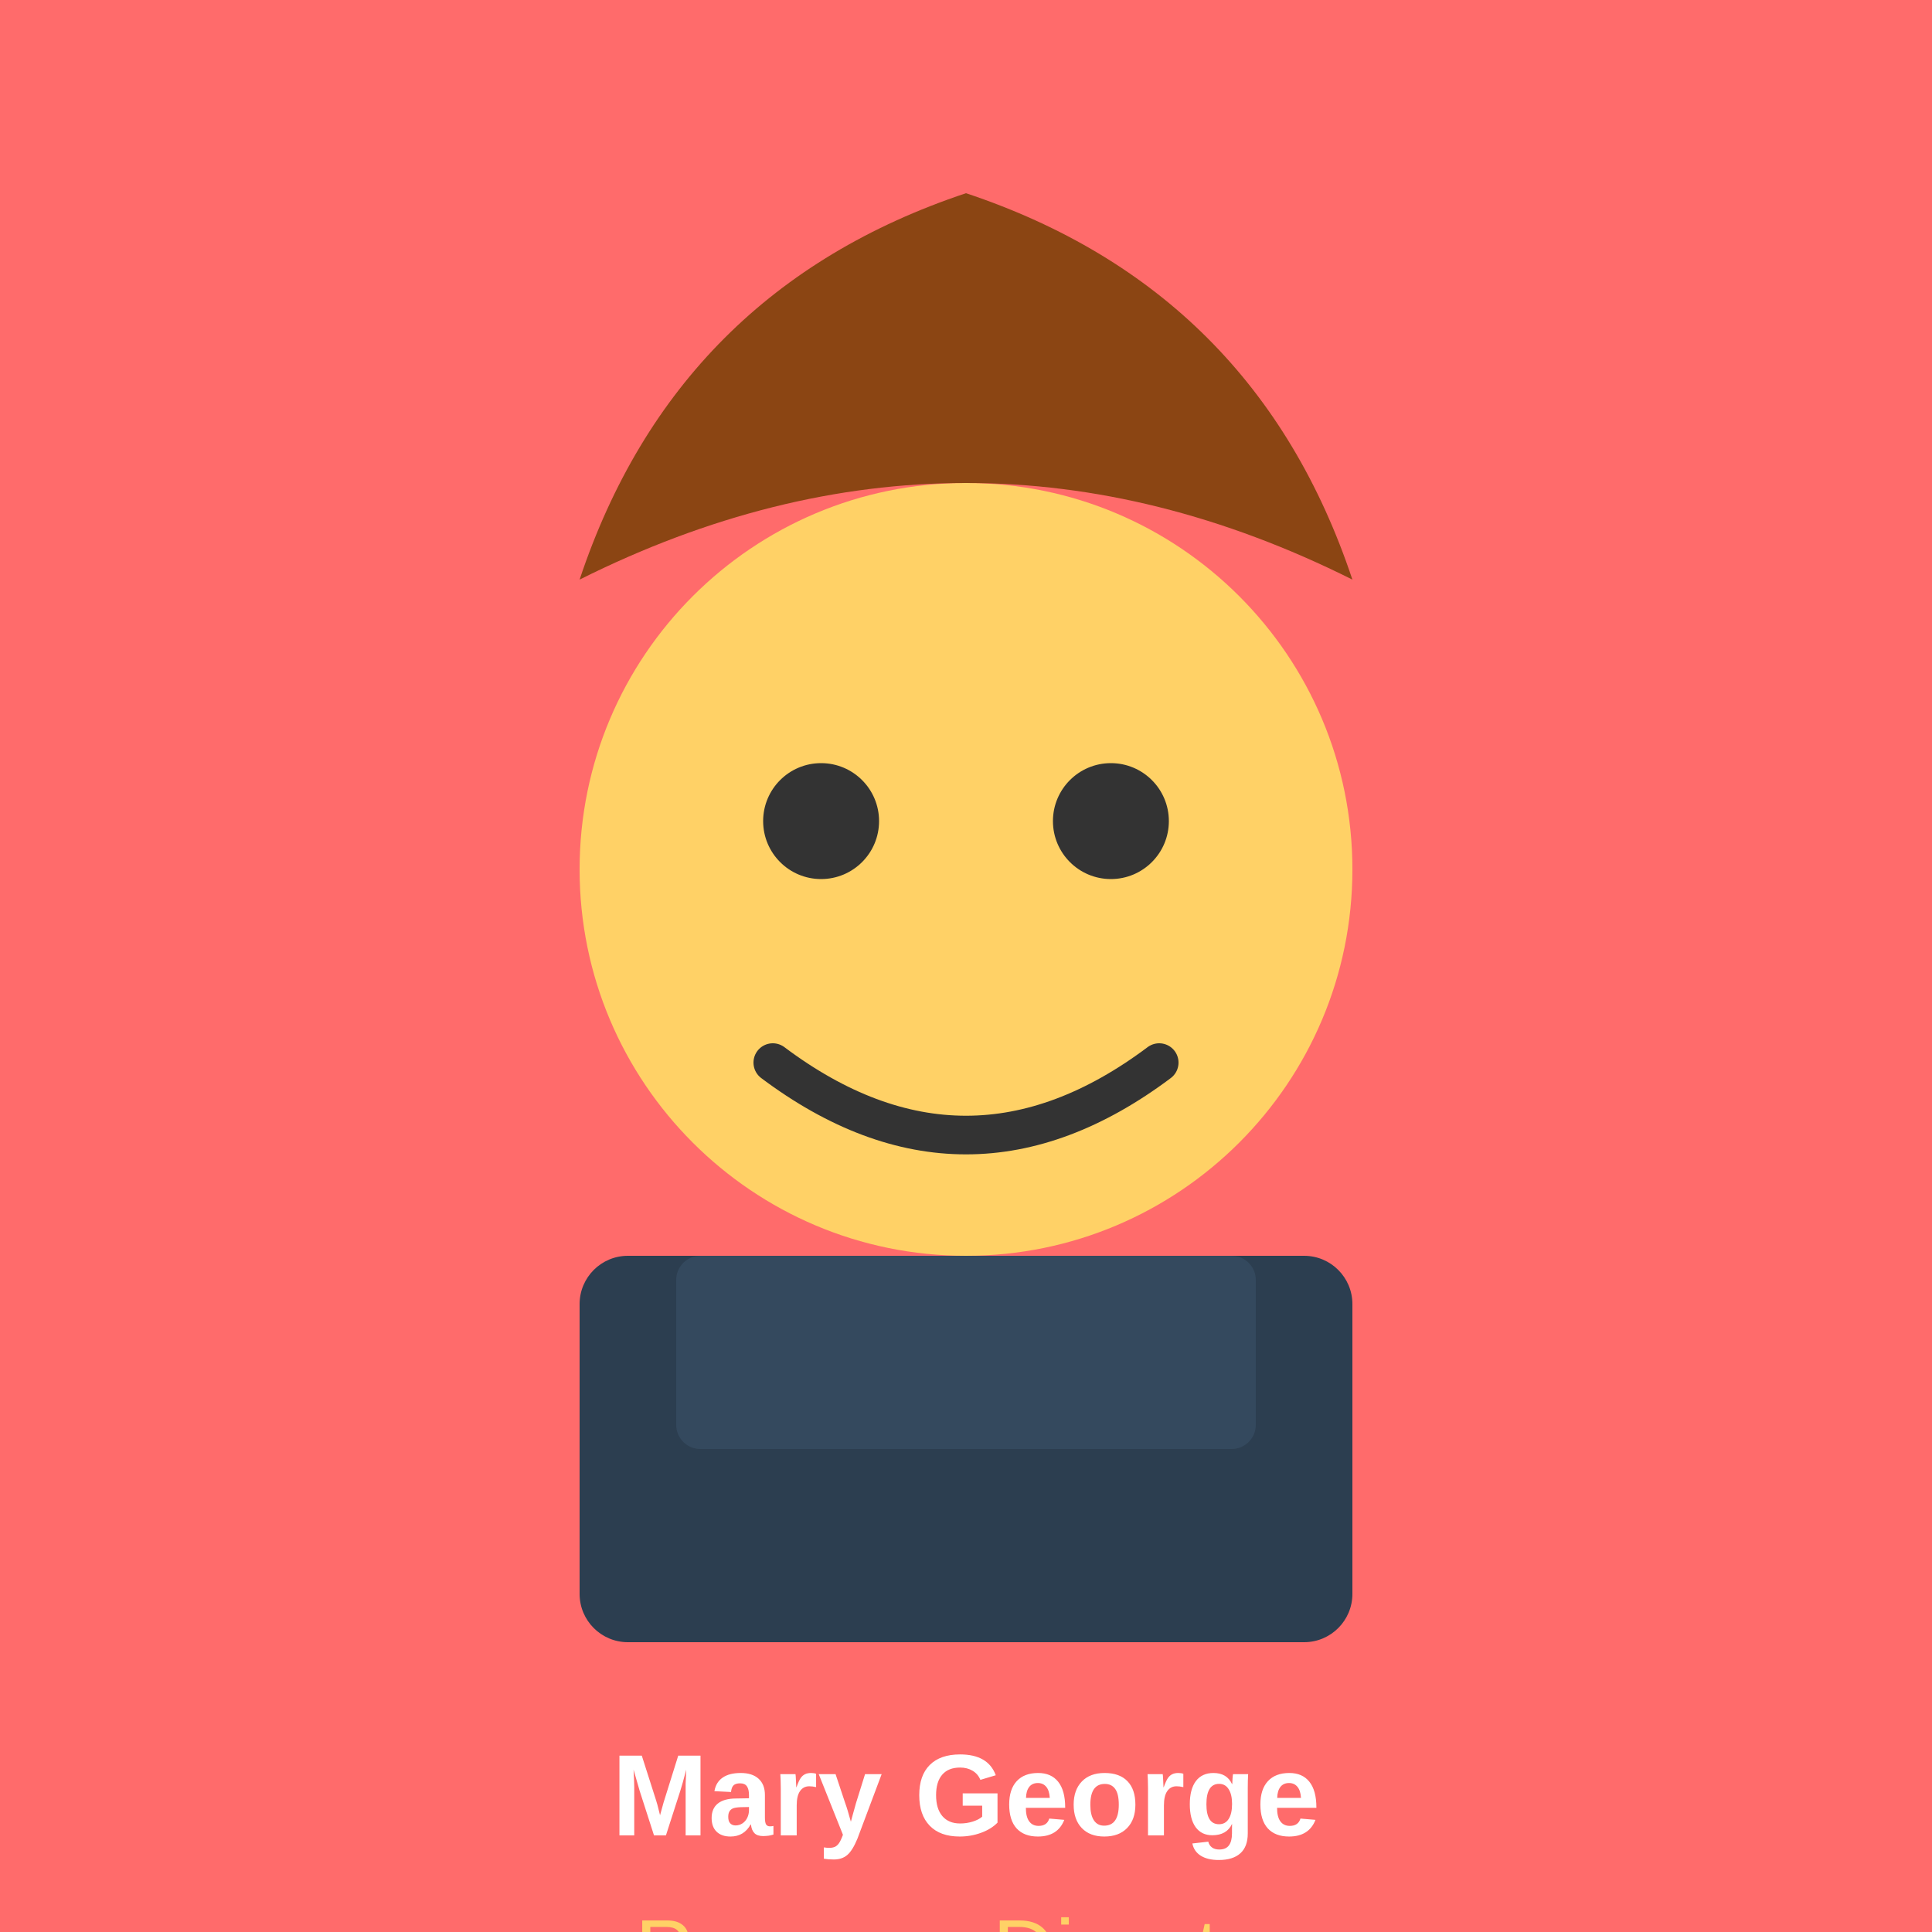
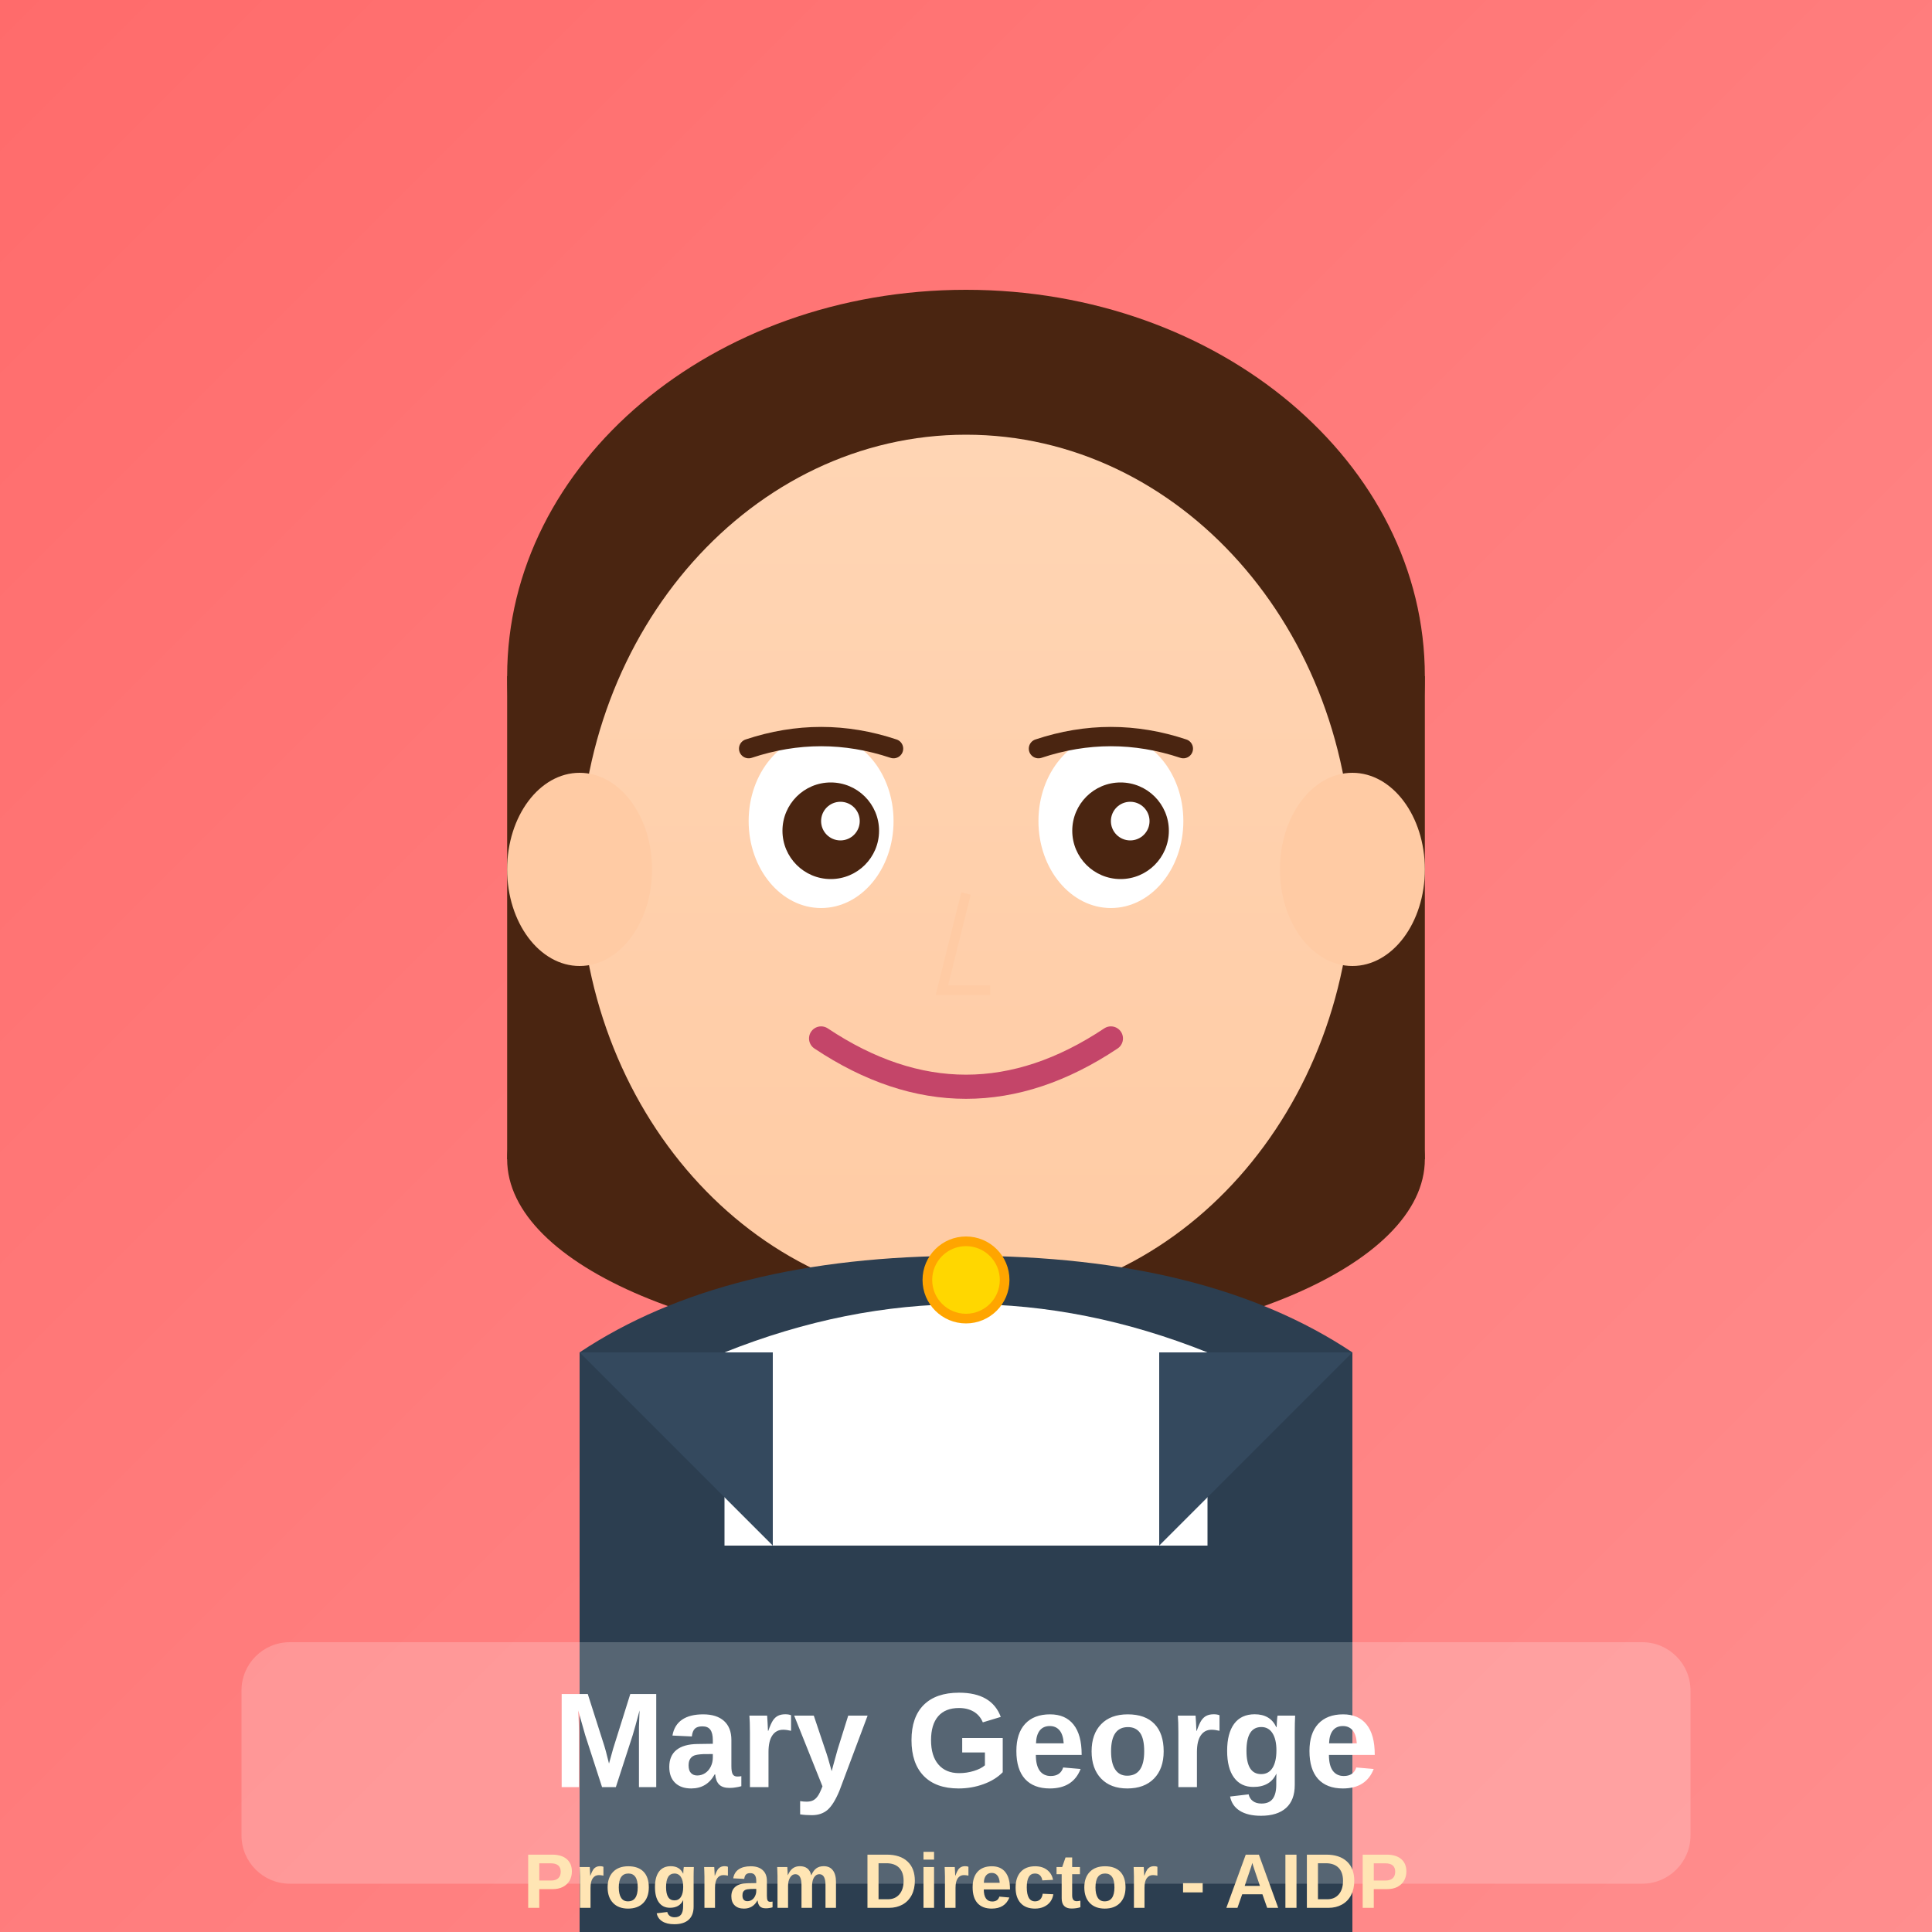
<svg xmlns="http://www.w3.org/2000/svg" width="400" height="400" viewBox="0 0 400 400">
-   <rect width="400" height="400" fill="#FF6B6B" />
-   <circle cx="200" cy="180" r="80" fill="#FFD166" />
-   <path d="M120,120 Q200,80 280,120 Q260,60 200,40 Q140,60 120,120Z" fill="#8B4513" />
-   <circle cx="170" cy="170" r="12" fill="#333" />
-   <circle cx="230" cy="170" r="12" fill="#333" />
-   <path d="M160,220 Q200,250 240,220" stroke="#333" stroke-width="8" fill="none" stroke-linecap="round" />
-   <rect x="120" y="260" width="160" height="80" fill="#2C3E50" rx="10" />
-   <rect x="140" y="260" width="120" height="40" fill="#34495E" rx="5" />
-   <text x="200" y="380" text-anchor="middle" font-family="Arial, sans-serif" font-size="24" fill="white" font-weight="bold">
+   <defs>
+     <linearGradient id="bgGrad" x1="0%" y1="0%" x2="100%" y2="100%">
+       <stop offset="0%" style="stop-color:#FF6B6B;stop-opacity:1" />
+       <stop offset="100%" style="stop-color:#FF8E8E;stop-opacity:1" />
+     </linearGradient>
+     <linearGradient id="skinGrad" x1="0%" y1="0%" x2="0%" y2="100%">
+       <stop offset="0%" style="stop-color:#FFD5B4;stop-opacity:1" />
+       <stop offset="100%" style="stop-color:#FFCBA4;stop-opacity:1" />
+     </linearGradient>
+   </defs>
+   <rect width="400" height="400" fill="url(#bgGrad)" />
+   <rect x="175" y="240" width="50" height="40" fill="url(#skinGrad)" rx="10" />
+   <ellipse cx="200" cy="180" rx="85" ry="95" fill="url(#skinGrad)" />
+   <ellipse cx="200" cy="140" rx="95" ry="80" fill="#4A2511" />
+   <rect x="105" y="140" width="190" height="100" fill="#4A2511" />
+   <ellipse cx="200" cy="240" rx="95" ry="40" fill="#4A2511" />
+   <ellipse cx="200" cy="180" rx="80" ry="90" fill="url(#skinGrad)" />
+   <ellipse cx="120" cy="180" rx="15" ry="20" fill="#FFCBA4" />
+   <ellipse cx="280" cy="180" rx="15" ry="20" fill="#FFCBA4" />
+   <ellipse cx="170" cy="170" rx="15" ry="18" fill="white" />
+   <ellipse cx="230" cy="170" rx="15" ry="18" fill="white" />
+   <circle cx="172" cy="172" r="10" fill="#4A2511" />
+   <circle cx="232" cy="172" r="10" fill="#4A2511" />
+   <circle cx="174" cy="170" r="4" fill="white" />
+   <circle cx="234" cy="170" r="4" fill="white" />
+   <path d="M155,155 Q170,150 185,155" stroke="#4A2511" stroke-width="4" fill="none" stroke-linecap="round" />
+   <path d="M215,155 Q230,150 245,155" stroke="#4A2511" stroke-width="4" fill="none" stroke-linecap="round" />
+   <path d="M200,185 L195,205 L205,205" stroke="#FFCBA4" stroke-width="2" fill="none" />
+   <path d="M170,215 Q200,235 230,215" stroke="#C44569" stroke-width="5" fill="none" stroke-linecap="round" />
+   <path d="M120,280 L120,400 L280,400 L280,280 Q250,260 200,260 Q150,260 120,280Z" fill="#2C3E50" />
+   <path d="M150,280 L150,320 L250,320 L250,280 Q225,270 200,270 Q175,270 150,280Z" fill="white" />
+   <path d="M120,280 L160,320 L160,280 Z" fill="#34495E" />
+   <path d="M280,280 L240,320 L240,280 Z" fill="#34495E" />
+   <circle cx="200" cy="265" r="8" fill="#FFD700" stroke="#FFA500" stroke-width="2" />
+   <rect x="50" y="340" width="300" height="50" fill="rgba(255,255,255,0.2)" rx="10" />
+   <text x="200" y="370" text-anchor="middle" font-family="Arial, Helvetica, sans-serif" font-size="28" fill="white" font-weight="bold">
    Mary George
  </text>
-   <text x="200" y="410" text-anchor="middle" font-family="Arial, sans-serif" font-size="18" fill="#FFD166">
-     Program Director
+   <text x="200" y="395" text-anchor="middle" font-family="Arial, Helvetica, sans-serif" font-size="16" fill="#FFE5B4" font-weight="600">
+     Program Director - AIDP
  </text>
</svg>
